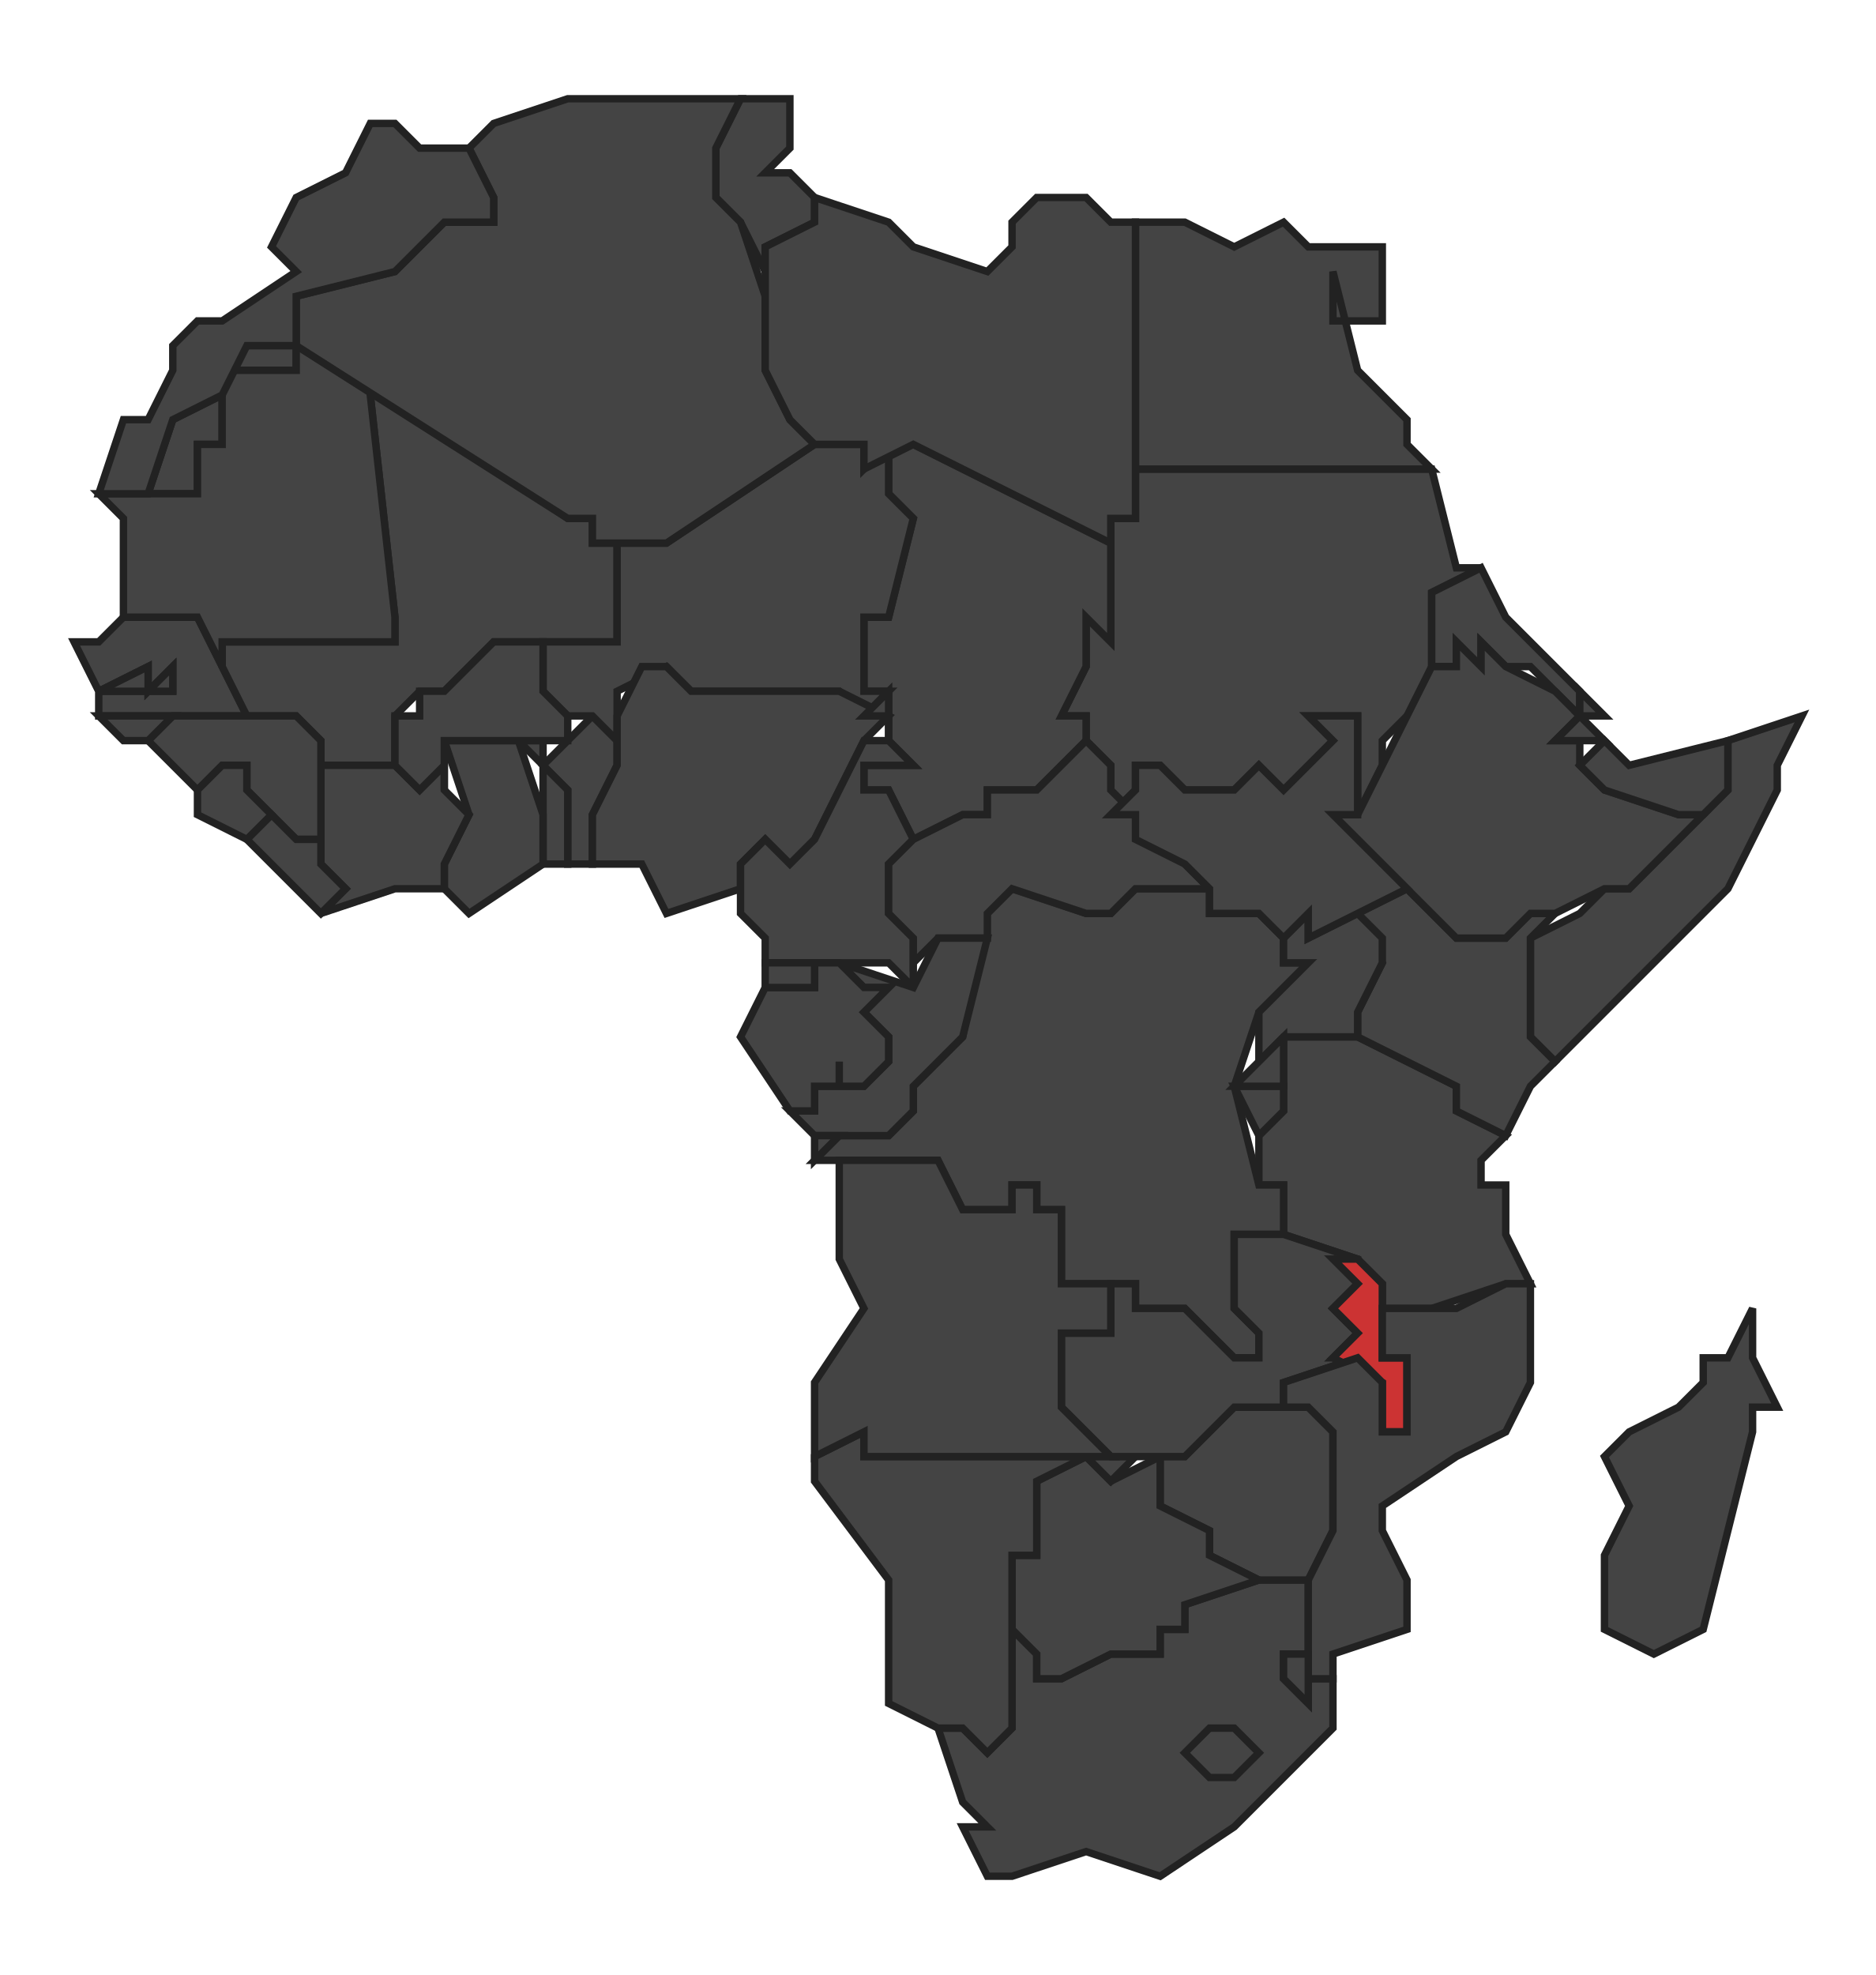
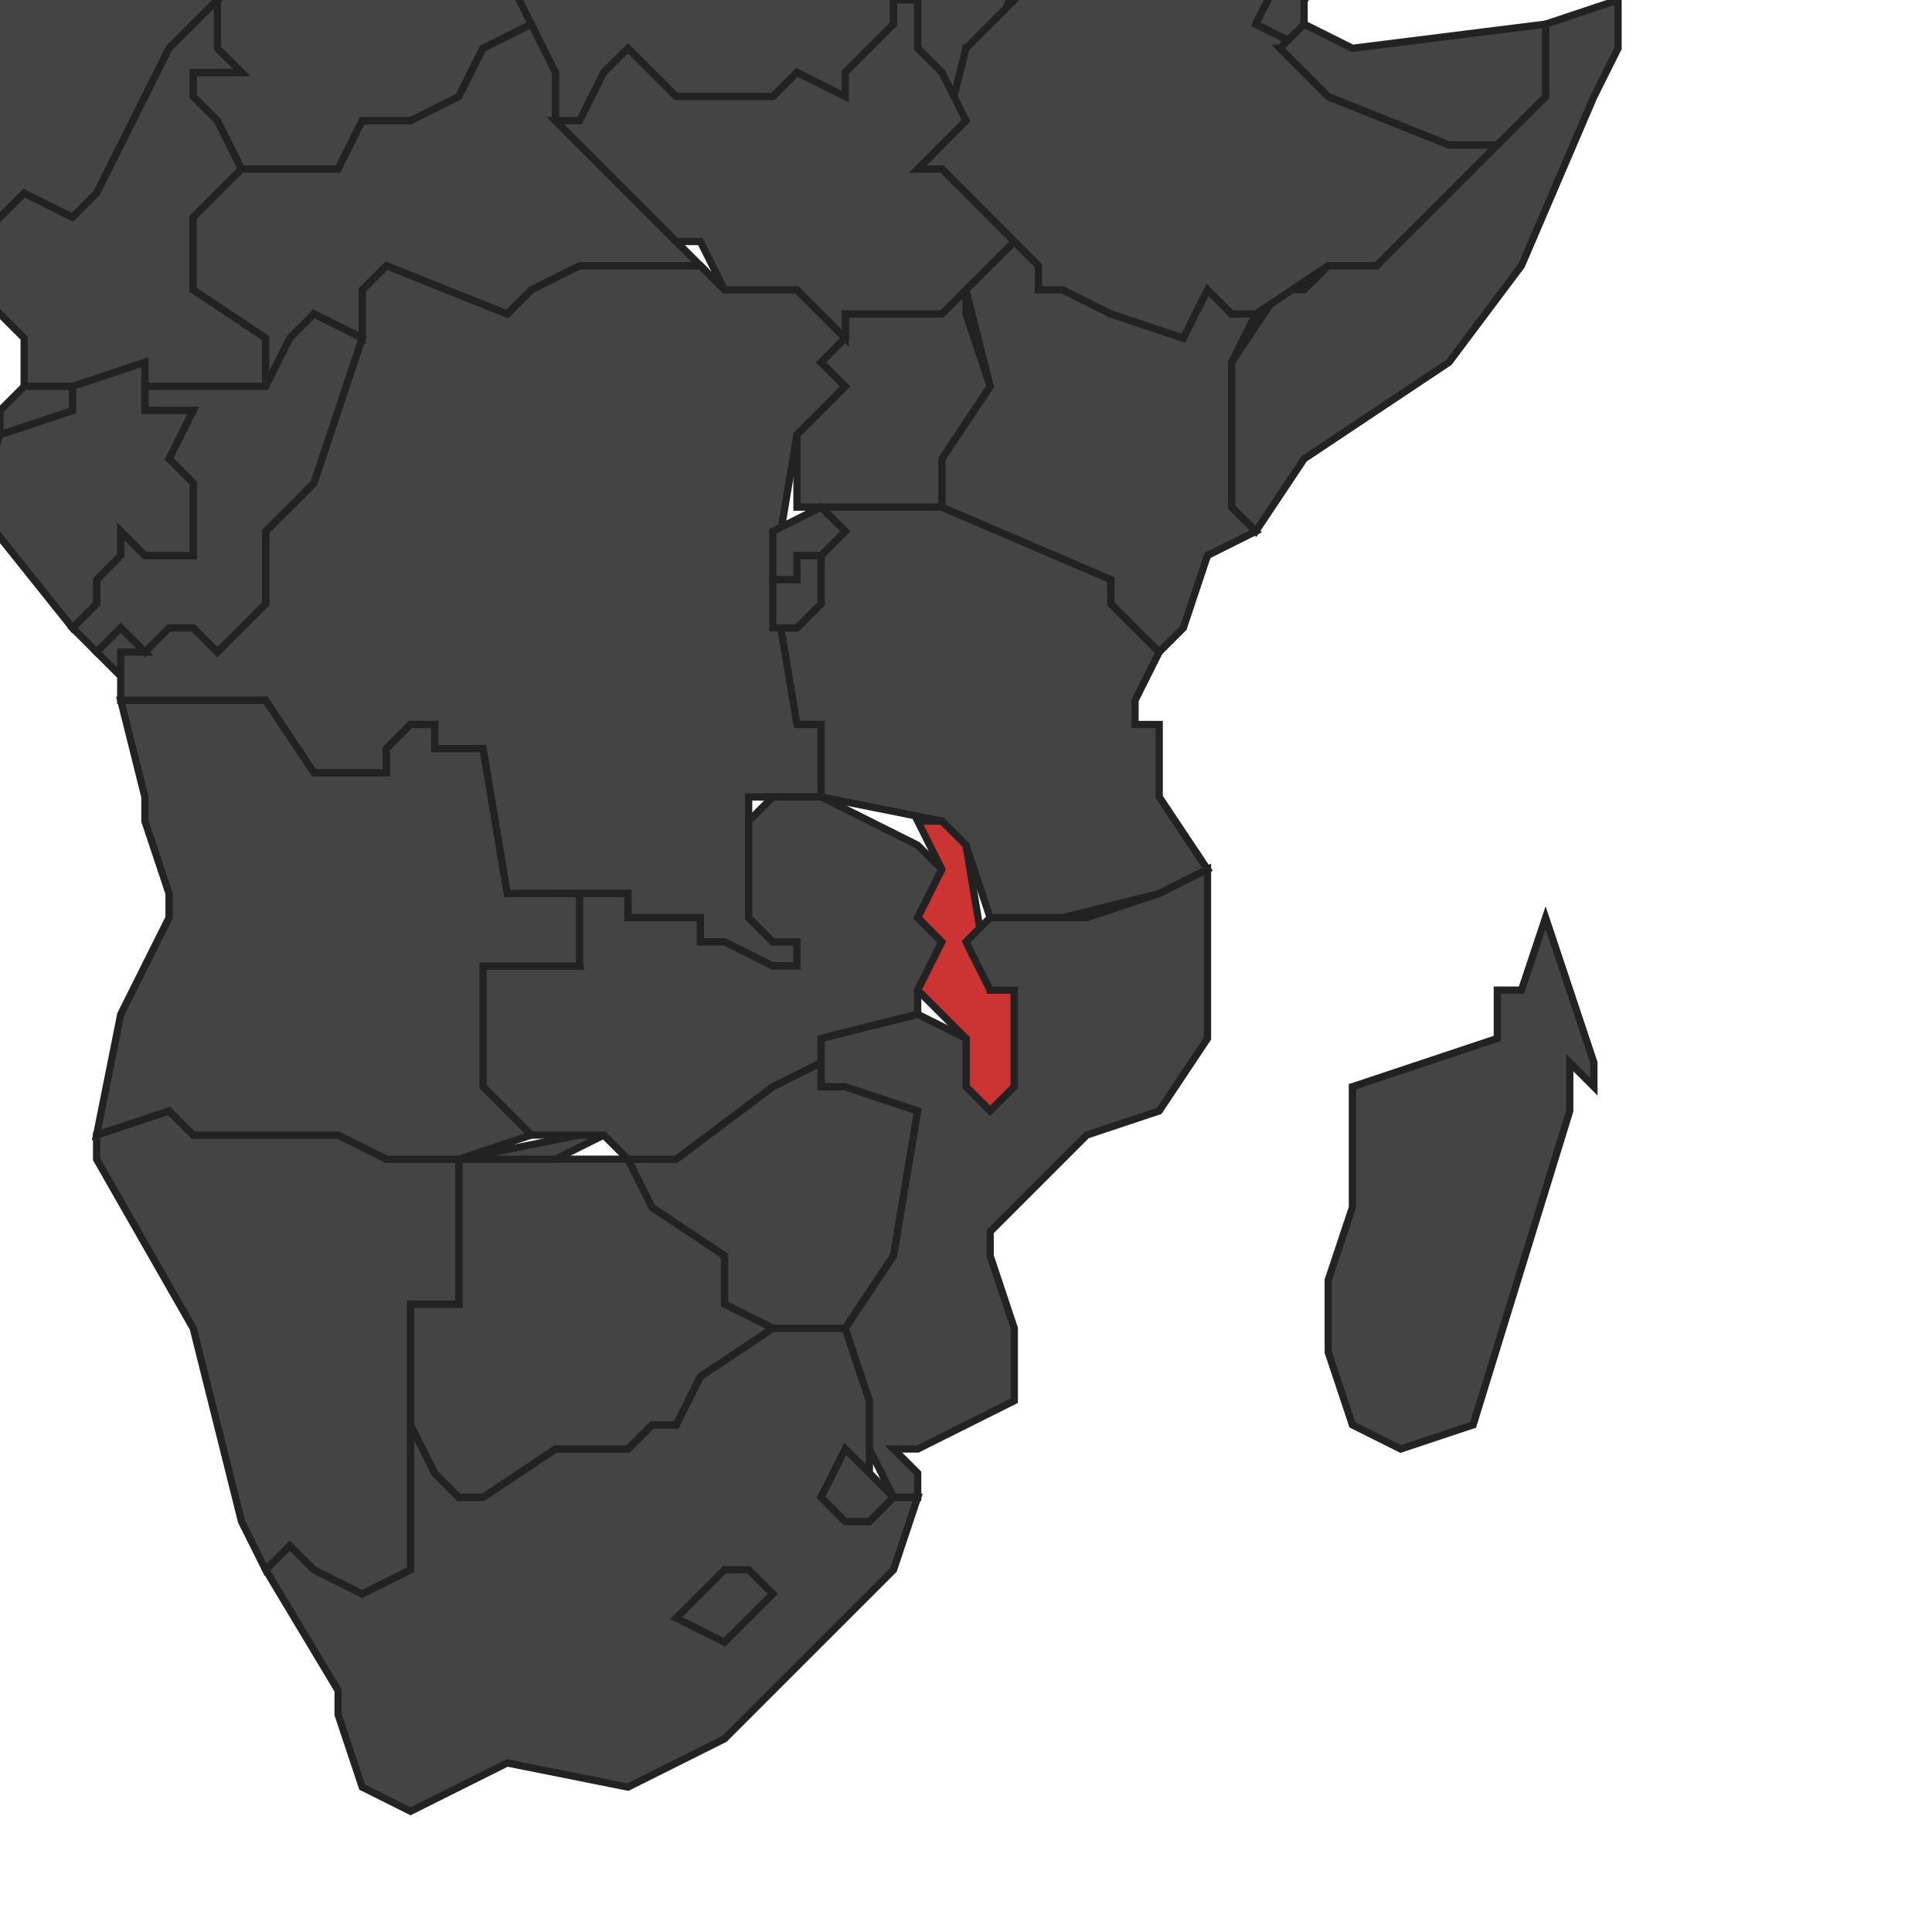
- <svg xmlns="http://www.w3.org/2000/svg" viewBox="0 0 76 80" width="76" height="80">
-   <path d="M55 42 L59 44 L59 45 L61 46 L60 47 L60 48 L61 48 L61 50 L62 52 L61 52 L58 53 L56 53 L56 52 L55 51 L52 50 L52 48 L51 48 L51 46 L51 46 L52 45 L52 44 L52 44 L52 43 L52 42 L55 42 Z" fill="#444444" stroke="#222222" stroke-width="0.3" />
-   <path d="M12 13 L12 15 L9 15 L9 18 L8 18 L8 18 L8 20 L4 20 L4 20 L4 20 L6 20 L7 17 L9 16 L9 15 L9 15 L10 14 L12 14 L12 13 Z" fill="#444444" stroke="#222222" stroke-width="0.3" />
-   <path d="M50 44 L51 48 L52 48 L52 50 L50 50 L50 51 L50 51 L50 53 L51 54 L51 54 L51 55 L50 55 L49 54 L49 54 L48 53 L48 53 L47 53 L47 53 L46 53 L46 52 L43 52 L43 49 L42 49 L42 48 L41 48 L41 49 L40 49 L39 49 L38 47 L34 47 L33 47 L34 46 L35 46 L35 46 L36 46 L37 45 L37 44 L38 43 L39 42 L40 37 L41 36 L44 37 L44 37 L45 37 L46 36 L46 36 L47 36 L49 36 L49 37 L50 37 L51 37 L52 38 L52 39 L53 39 L51 41 L50 44 Z" fill="#444444" stroke="#222222" stroke-width="0.3" />
-   <path d="M63 43 L62 42 L62 38 L64 37 L64 37 L65 36 L66 36 L70 32 L70 30 L73 29 L72 31 L72 32 L70 36 L68 38 L65 41 L63 43 Z" fill="#444444" stroke="#222222" stroke-width="0.3" />
-   <path d="M61 46 L59 45 L59 44 L55 42 L55 41 L56 39 L55 37 L57 36 L57 36 L57 36 L58 37 L58 37 L59 38 L61 38 L62 37 L63 37 L63 37 L62 38 L62 42 L63 43 L62 44 L61 46 L61 46 Z" fill="#444444" stroke="#222222" stroke-width="0.3" />
-   <path d="M46 33 L45 33 L45 32 L45 31 L44 30 L44 29 L43 29 L44 27 L44 27 L44 25 L45 26 L45 21 L46 21 L46 19 L58 19 L59 23 L60 23 L58 24 L58 28 L56 30 L56 31 L55 33 L55 31 L55 30 L55 29 L54 29 L53 29 L54 30 L53 31 L52 32 L51 31 L50 32 L48 32 L47 31 L46 31 L46 32 L45 33 L46 33 Z" fill="#444444" stroke="#222222" stroke-width="0.3" />
-   <path d="M45 22 L45 26 L44 25 L44 27 L44 27 L43 29 L44 29 L44 30 L43 31 L42 32 L41 32 L40 32 L40 33 L39 33 L37 34 L37 34 L36 32 L35 32 L35 31 L37 31 L36 30 L36 28 L35 28 L35 27 L35 27 L35 25 L36 25 L37 21 L36 20 L36 18 L37 18 L45 22 Z" fill="#444444" stroke="#222222" stroke-width="0.3" />
-   <path d="M38 70 L38 70 L39 70 L40 71 L41 70 L41 66 L42 67 L42 68 L43 68 L45 67 L46 67 L47 67 L47 66 L48 66 L48 65 L51 64 L53 64 L53 66 L53 67 L52 67 L52 68 L53 69 L53 69 L53 68 L54 68 L54 70 L50 74 L47 76 L44 75 L41 76 L40 76 L39 74 L40 74 L39 73 L38 70 Z" fill="#444444" stroke="#222222" stroke-width="0.3" />
-   <path d="M50 70 L51 71 L50 72 L49 72 L49 72 L48 71 L49 70 L50 70 Z" fill="#444444" stroke="#222222" stroke-width="0.3" />
-   <path d="M53 64 L51 64 L49 63 L49 62 L47 61 L47 59 L48 59 L50 57 L52 57 L52 57 L53 57 L54 58 L54 62 L53 64 Z" fill="#444444" stroke="#222222" stroke-width="0.3" />
-   <path d="M51 64 L48 65 L48 66 L47 66 L47 67 L46 67 L45 67 L43 68 L42 68 L42 67 L41 66 L41 63 L42 63 L42 60 L44 59 L45 60 L47 59 L47 61 L49 62 L49 63 L51 64 Z" fill="#444444" stroke="#222222" stroke-width="0.3" />
-   <path d="M41 63 L41 70 L40 71 L39 70 L38 70 L38 70 L36 69 L36 64 L33 60 L33 59 L35 58 L35 59 L40 59 L40 59 L43 59 L45 59 L46 59 L45 60 L44 59 L42 60 L42 63 L41 63 Z" fill="#444444" stroke="#222222" stroke-width="0.3" />
-   <path d="M4 28 L3 26 L4 26 L5 25 L7 25 L8 25 L9 27 L10 29 L6 29 L4 29 L4 28 L7 28 L7 27 L6 28 L6 27 L4 28 Z" fill="#444444" stroke="#222222" stroke-width="0.3" />
-   <path d="M10 29 L9 27 L9 26 L10 26 L12 26 L16 26 L16 25 L15 16 L16 16 L23 21 L23 21 L24 21 L24 22 L25 22 L25 24 L25 26 L23 26 L22 26 L20 26 L18 28 L17 28 L16 29 L16 31 L15 31 L15 31 L14 31 L13 31 L13 30 L13 30 L13 30 L12 29 L11 29 L10 29 L10 29 Z" fill="#444444" stroke="#222222" stroke-width="0.3" />
-   <path d="M4 20 L4 20 L8 20 L8 18 L8 18 L9 18 L9 15 L12 15 L12 14 L16 16 L15 16 L16 25 L16 26 L12 26 L10 26 L9 26 L9 27 L8 25 L7 25 L5 25 L5 25 L5 23 L5 21 L4 20 Z" fill="#444444" stroke="#222222" stroke-width="0.3" />
-   <path d="M24 35 L23 35 L23 32 L22 31 L23 30 L24 29 L25 30 L25 30 L25 31 L24 33 L24 35 Z" fill="#444444" stroke="#222222" stroke-width="0.3" />
-   <path d="M36 18 L36 20 L37 21 L36 25 L35 25 L35 27 L35 27 L35 28 L36 28 L35 29 L34 28 L34 28 L32 28 L30 28 L29 28 L28 28 L27 27 L25 28 L25 30 L24 29 L23 29 L23 29 L22 28 L22 27 L22 26 L25 26 L25 24 L25 22 L27 22 L33 18 L35 18 L35 19 L36 18 Z" fill="#444444" stroke="#222222" stroke-width="0.3" />
-   <path d="M24 35 L24 33 L25 31 L25 29 L26 27 L27 27 L28 28 L29 28 L30 28 L32 28 L34 28 L34 28 L36 29 L35 30 L33 34 L32 35 L31 34 L30 35 L30 36 L27 37 L26 35 L24 35 Z" fill="#444444" stroke="#222222" stroke-width="0.3" />
-   <path d="M36 28 L36 29 L36 30 L37 31 L35 31 L35 32 L36 32 L37 34 L36 35 L36 37 L37 38 L37 40 L36 39 L31 39 L31 38 L30 37 L30 36 L30 35 L31 34 L32 35 L33 34 L35 30 L36 30 L36 29 L35 29 L36 28 Z" fill="#444444" stroke="#222222" stroke-width="0.3" />
-   <path d="M22 30 L22 31 L23 32 L23 35 L22 35 L22 34 L22 33 L22 31 L21 30 L21 30 L22 30 Z" fill="#444444" stroke="#222222" stroke-width="0.3" />
-   <path d="M21 30 L22 33 L22 34 L22 35 L19 37 L18 36 L18 35 L19 33 L18 30 L21 30 Z" fill="#444444" stroke="#222222" stroke-width="0.3" />
-   <path d="M13 31 L14 31 L15 31 L15 31 L16 31 L17 32 L18 31 L18 32 L19 33 L18 35 L18 36 L16 36 L13 37 L14 36 L13 35 L13 33 L13 33 L13 31 L13 31 Z" fill="#444444" stroke="#222222" stroke-width="0.3" />
-   <path d="M7 29 L10 29 L10 29 L10 29 L11 29 L12 29 L13 30 L13 30 L13 30 L13 31 L13 31 L13 33 L13 33 L13 34 L12 34 L11 33 L11 33 L10 32 L10 31 L9 31 L8 32 L6 30 L6 30 L7 29 L7 29 Z" fill="#444444" stroke="#222222" stroke-width="0.3" />
-   <path d="M4 29 L7 29 L7 29 L6 30 L6 30 L5 30 L4 29 Z" fill="#444444" stroke="#222222" stroke-width="0.3" />
-   <path d="M13 34 L13 35 L14 36 L13 37 L12 36 L10 34 L11 33 L11 33 L12 34 L13 34 Z" fill="#444444" stroke="#222222" stroke-width="0.3" />
-   <path d="M8 32 L9 31 L10 31 L10 32 L11 33 L11 33 L10 34 L8 33 L8 32 Z" fill="#444444" stroke="#222222" stroke-width="0.3" />
-   <path d="M16 31 L16 29 L17 29 L17 28 L18 28 L20 26 L22 26 L22 27 L22 28 L23 29 L23 30 L22 30 L18 30 L18 32 L18 31 L17 32 L16 31 Z" fill="#444444" stroke="#222222" stroke-width="0.3" />
-   <path d="M49 36 L47 36 L46 36 L46 36 L45 37 L44 37 L44 37 L41 36 L40 37 L40 38 L38 38 L37 39 L37 38 L36 37 L36 36 L36 35 L37 34 L39 33 L40 33 L40 32 L41 32 L42 32 L43 31 L44 30 L45 31 L45 32 L46 33 L48 35 L49 36 Z" fill="#444444" stroke="#222222" stroke-width="0.3" />
-   <path d="M40 38 L39 42 L38 43 L37 44 L37 45 L36 46 L35 46 L35 46 L34 46 L34 46 L33 46 L32 45 L33 45 L33 44 L34 44 L34 43 L34 44 L35 44 L36 43 L36 42 L35 41 L36 40 L35 40 L34 39 L37 40 L38 38 L38 38 L40 38 Z" fill="#444444" stroke="#222222" stroke-width="0.3" />
-   <path d="M33 39 L34 39 L35 40 L36 40 L35 41 L36 42 L36 43 L35 44 L34 44 L34 43 L34 44 L33 44 L33 45 L32 45 L30 42 L31 40 L33 40 L33 39 Z" fill="#444444" stroke="#222222" stroke-width="0.3" />
-   <path d="M31 39 L33 39 L33 40 L31 40 L31 40 L31 39 Z" fill="#444444" stroke="#222222" stroke-width="0.3" />
-   <path d="M52 50 L55 51 L55 52 L54 53 L55 54 L54 55 L55 55 L52 56 L52 57 L50 57 L48 59 L47 59 L46 59 L45 59 L43 57 L43 54 L45 54 L45 52 L46 52 L46 53 L47 53 L47 53 L48 53 L48 53 L49 54 L49 54 L50 55 L51 55 L51 54 L51 54 L50 53 L50 51 L50 51 L50 50 L52 50 Z" fill="#444444" stroke="#222222" stroke-width="0.3" />
-   <path d="M54 51 L55 51 L56 52 L56 55 L57 55 L57 56 L57 57 L57 58 L56 58 L56 58 L56 56 L54 55 L55 54 L54 53 L55 52 L54 51 Z" fill="#cc3333" stroke="#222222" stroke-width="0.3" />
-   <path d="M56 53 L59 53 L61 52 L62 52 L62 56 L61 58 L59 59 L56 61 L56 62 L57 64 L57 66 L54 67 L54 67 L54 68 L54 68 L53 68 L53 67 L53 66 L53 64 L54 62 L54 58 L53 57 L52 57 L52 56 L55 55 L56 56 L56 58 L56 58 L57 58 L57 57 L57 56 L57 55 L56 55 L56 54 L56 53 Z" fill="#444444" stroke="#222222" stroke-width="0.3" />
-   <path d="M53 68 L53 69 L53 69 L52 68 L52 67 L53 67 L53 68 Z" fill="#444444" stroke="#222222" stroke-width="0.3" />
-   <path d="M34 46 L34 46 L33 47 L33 46 L34 46 L34 46 Z M34 47 L38 47 L39 49 L40 49 L41 49 L41 48 L42 48 L42 49 L43 49 L43 52 L45 52 L45 52 L45 53 L45 54 L43 54 L43 57 L45 59 L43 59 L40 59 L40 59 L35 59 L35 58 L33 59 L33 56 L35 53 L35 53 L34 51 L34 50 L34 47 Z" fill="#444444" stroke="#222222" stroke-width="0.3" />
-   <path d="M52 44 L52 45 L51 46 L51 46 L50 44 L51 44 L51 44 L52 44 Z" fill="#444444" stroke="#222222" stroke-width="0.3" />
-   <path d="M71 53 L71 55 L72 57 L72 57 L71 57 L71 57 L71 58 L69 66 L67 67 L65 66 L65 64 L65 63 L65 63 L66 61 L65 59 L66 58 L68 57 L69 56 L69 55 L69 55 L70 55 L71 53 Z" fill="#444444" stroke="#222222" stroke-width="0.3" />
-   <path d="M4 28 L6 27 L6 28 L7 27 L7 28 L4 28 L4 28 Z" fill="#444444" stroke="#222222" stroke-width="0.3" />
-   <path d="M31 11 L30 9 L29 8 L29 7 L29 6 L30 4 L31 4 L31 4 L31 4 L32 4 L32 5 L32 5 L32 5 L32 6 L31 7 L32 7 L32 7 L33 8 L33 9 L31 10 L31 11 L31 11 Z" fill="#444444" stroke="#222222" stroke-width="0.3" />
-   <path d="M12 14 L12 12 L16 11 L16 11 L17 10 L18 9 L20 9 L20 8 L19 6 L20 5 L23 4 L27 4 L27 4 L30 4 L29 6 L29 7 L29 8 L30 9 L31 12 L31 15 L31 15 L32 17 L32 17 L33 18 L27 22 L24 22 L24 21 L23 21 L23 21 L12 14 Z" fill="#444444" stroke="#222222" stroke-width="0.3" />
-   <path d="M58 27 L58 24 L60 23 L61 25 L64 28 L64 29 L62 27 L61 27 L60 26 L60 27 L59 26 L59 27 L58 27 Z" fill="#444444" stroke="#222222" stroke-width="0.3" />
-   <path d="M19 6 L20 8 L20 9 L18 9 L17 10 L16 11 L16 11 L12 12 L12 14 L10 14 L9 16 L7 17 L6 20 L4 20 L5 17 L6 17 L7 15 L7 14 L8 13 L9 13 L12 11 L11 10 L12 8 L12 8 L14 7 L15 5 L16 5 L17 6 L19 6 Z" fill="#444444" stroke="#222222" stroke-width="0.3" />
-   <path d="M58 19 L46 19 L46 12 L46 11 L46 10 L46 9 L48 9 L50 10 L52 9 L53 10 L53 10 L54 10 L55 10 L56 10 L56 12 L56 13 L55 13 L54 13 L54 11 L55 15 L57 17 L57 18 L58 19 Z" fill="#444444" stroke="#222222" stroke-width="0.3" />
-   <path d="M46 12 L46 21 L45 21 L45 22 L37 18 L35 19 L35 18 L33 18 L32 17 L32 17 L31 15 L31 15 L31 12 L31 11 L31 11 L31 10 L33 9 L33 8 L36 9 L37 10 L40 11 L41 10 L41 9 L42 8 L44 8 L45 9 L46 9 L46 9 L46 10 L46 11 L46 12 Z" fill="#444444" stroke="#222222" stroke-width="0.3" />
-   <path d="M69 33 L66 36 L65 36 L63 37 L63 37 L62 37 L61 38 L59 38 L58 37 L58 37 L57 36 L57 36 L57 36 L56 35 L55 34 L54 33 L55 33 L55 33 L56 31 L57 29 L58 27 L59 27 L59 26 L60 27 L60 26 L61 27 L63 28 L64 29 L63 30 L63 30 L64 30 L64 31 L65 32 L68 33 L69 33 Z" fill="#444444" stroke="#222222" stroke-width="0.3" />
-   <path d="M64 29 L64 28 L65 29 L65 29 L64 29 L65 30 L64 30 L63 30 L63 30 L64 29 Z" fill="#444444" stroke="#222222" stroke-width="0.3" />
-   <path d="M70 30 L70 32 L69 33 L68 33 L65 32 L64 31 L65 30 L66 31 L70 30 Z" fill="#444444" stroke="#222222" stroke-width="0.3" />
-   <path d="M55 42 L52 42 L51 43 L51 41 L53 39 L52 39 L52 38 L53 37 L53 38 L55 37 L55 37 L56 38 L56 39 L55 41 L55 42 Z" fill="#444444" stroke="#222222" stroke-width="0.3" />
-   <path d="M52 42 L52 43 L52 44 L51 44 L51 44 L50 44 L51 43 L52 42 Z" fill="#444444" stroke="#222222" stroke-width="0.3" />
-   <path d="M52 38 L51 37 L49 37 L49 36 L48 35 L48 35 L46 34 L46 33 L45 33 L46 32 L46 31 L47 31 L48 32 L50 32 L51 31 L52 32 L53 31 L54 30 L53 29 L55 29 L55 30 L55 31 L55 33 L55 33 L55 33 L54 33 L55 34 L55 34 L57 36 L55 37 L53 38 L53 37 L52 38 Z" fill="#444444" stroke="#222222" stroke-width="0.3" />
+ <svg xmlns="http://www.w3.org/2000/svg" viewBox="0 0 80 80" width="80" height="80">
+   <path d="M39 21 L46 24 L46 25 L48 27 L47 29 L47 30 L48 30 L48 33 L50 36 L48 37 L44 38 L41 38 L40 35 L39 34 L34 33 L34 30 L33 30 L32 26 L33 26 L34 25 L34 23 L34 23 L35 22 L34 21 L39 21 Z" fill="#444444" stroke="#222222" stroke-width="0.3" />
+   <path d="M-29 -25 L-29 -22 L-34 -22 L-34 -18 L-35 -18 L-36 -17 L-36 -15 L-42 -15 L-42 -14 L-42 -15 L-38 -15 L-37 -19 L-35 -20 L-34 -23 L-34 -23 L-33 -24 L-29 -24 L-29 -25 Z" fill="#444444" stroke="#222222" stroke-width="0.3" />
+   <path d="M32 24 L33 30 L34 30 L34 33 L31 33 L31 34 L31 35 L31 38 L32 39 L33 39 L33 40 L32 40 L30 39 L29 39 L29 38 L28 38 L26 38 L26 37 L24 37 L24 37 L21 37 L20 31 L18 31 L18 30 L17 30 L16 31 L16 32 L13 32 L11 29 L5 29 L5 28 L5 27 L7 26 L8 26 L9 27 L11 25 L11 24 L11 22 L13 20 L15 12 L16 11 L21 13 L22 12 L22 12 L24 11 L25 11 L26 11 L29 11 L30 12 L31 12 L33 12 L35 14 L34 15 L35 16 L33 18 L32 24 Z" fill="#444444" stroke="#222222" stroke-width="0.3" />
+   <path d="M52 22 L51 21 L51 15 L53 12 L54 12 L55 11 L57 11 L64 4 L64 1 L67 -0 L67 2 L66 4 L63 11 L60 15 L54 19 L52 22 Z" fill="#444444" stroke="#222222" stroke-width="0.3" />
+   <path d="M48 27 L46 25 L46 24 L39 21 L39 19 L41 16 L40 12 L42 10 L43 11 L43 12 L43 12 L44 12 L46 13 L49 14 L50 12 L51 13 L52 13 L51 15 L51 21 L52 22 L50 23 L49 26 L48 27 Z" fill="#444444" stroke="#222222" stroke-width="0.3" />
+   <path d="M25 6 L23 5 L23 5 L23 3 L22 2 L21 -1 L20 -1 L21 -3 L21 -4 L22 -6 L23 -6 L23 -13 L25 -13 L25 -16 L44 -16 L45 -11 L47 -10 L44 -8 L43 -3 L41 2 L40 2 L40 5 L39 3 L38 2 L38 -0 L38 -0 L37 -0 L37 1 L35 3 L35 4 L33 3 L32 4 L28 4 L26 2 L25 3 L24 5 L23 5 L25 6 Z" fill="#444444" stroke="#222222" stroke-width="0.3" />
+   <path d="M23 -12 L23 -6 L22 -6 L21 -4 L21 -3 L20 -1 L21 -1 L22 1 L20 2 L19 4 L17 5 L15 5 L15 5 L14 7 L10 7 L10 7 L9 5 L8 4 L8 3 L10 3 L9 2 L9 -2 L8 -2 L8 -3 L7 -4 L8 -6 L10 -7 L11 -13 L9 -15 L9 -17 L11 -18 L23 -12 Z" fill="#444444" stroke="#222222" stroke-width="0.3" />
+   <path d="M11 65 L12 64 L13 65 L15 66 L17 65 L17 59 L18 61 L19 62 L20 62 L23 60 L24 60 L26 60 L27 59 L28 59 L29 57 L32 55 L35 55 L36 58 L36 61 L35 60 L34 62 L35 63 L36 63 L37 62 L38 62 L37 65 L30 72 L26 74 L21 73 L17 75 L15 74 L14 71 L14 71 L14 70 L11 65 Z" fill="#444444" stroke="#222222" stroke-width="0.3" />
+   <path d="M31 65 L32 66 L31 67 L30 68 L30 68 L28 67 L30 65 L31 65 Z" fill="#444444" stroke="#222222" stroke-width="0.3" />
+   <path d="M35 55 L32 55 L30 54 L30 52 L27 50 L26 48 L28 48 L32 45 L34 44 L34 45 L35 45 L38 46 L37 52 L35 55 Z" fill="#444444" stroke="#222222" stroke-width="0.3" />
+   <path d="M32 55 L29 57 L28 59 L27 59 L26 60 L24 60 L23 60 L20 62 L19 62 L18 61 L17 59 L17 54 L19 54 L19 48 L22 48 L23 48 L26 48 L27 50 L30 52 L30 54 L32 55 Z" fill="#444444" stroke="#222222" stroke-width="0.3" />
+   <path d="M17 54 L17 65 L15 66 L13 65 L12 64 L11 65 L10 63 L8 55 L4 48 L4 47 L7 46 L8 47 L14 47 L16 48 L19 48 L24 47 L25 47 L23 48 L22 48 L19 48 L19 54 L17 54 Z" fill="#444444" stroke="#222222" stroke-width="0.3" />
+   <path d="M-42 -3 L-43 -4 L-42 -5 L-41 -7 L-38 -7 L-36 -7 L-34 -4 L-33 -1 L-40 -1 L-42 -1 L-42 -2 L-37 -2 L-37 -3 L-38 -3 L-39 -3 L-42 -3 Z" fill="#444444" stroke="#222222" stroke-width="0.3" />
+   <path d="M-33 -0 L-34 -4 L-33 -5 L-32 -5 L-30 -6 L-24 -6 L-23 -7 L-25 -21 L-23 -21 L-12 -14 L-12 -13 L-10 -12 L-10 -11 L-8 -12 L-8 -8 L-9 -6 L-13 -5 L-13 -5 L-17 -5 L-20 -3 L-21 -2 L-23 0 L-23 3 L-24 3 L-25 2 L-26 3 L-28 3 L-28 2 L-29 2 L-28 1 L-29 -1 L-31 0 L-32 -0 L-33 -0 Z" fill="#444444" stroke="#222222" stroke-width="0.3" />
+   <path d="M-42 -14 L-42 -15 L-36 -15 L-36 -17 L-35 -18 L-34 -18 L-34 -22 L-29 -22 L-29 -25 L-23 -21 L-25 -21 L-23 -7 L-24 -6 L-30 -6 L-32 -5 L-33 -5 L-34 -4 L-36 -7 L-38 -7 L-41 -7 L-41 -7 L-41 -10 L-41 -13 L-42 -14 Z" fill="#444444" stroke="#222222" stroke-width="0.3" />
+   <path d="M-10 9 L-12 9 L-12 5 L-14 2 L-12 1 L-10 -0 L-9 0 L-9 2 L-9 3 L-10 6 L-10 9 Z" fill="#444444" stroke="#222222" stroke-width="0.3" />
+   <path d="M9 -17 L9 -15 L11 -13 L10 -7 L8 -6 L7 -4 L8 -3 L8 -2 L9 -2 L8 -1 L6 -3 L5 -2 L3 -2 L-0 -1 L-2 -2 L-4 -2 L-6 -3 L-8 -3 L-9 0 L-10 -0 L-11 0 L-11 -1 L-13 -1 L-14 -3 L-14 -5 L-9 -6 L-8 -8 L-8 -12 L-6 -12 L4 -18 L7 -18 L8 -17 L9 -17 Z" fill="#444444" stroke="#222222" stroke-width="0.3" />
+   <path d="M-10 9 L-10 6 L-9 3 L-9 -1 L-8 -3 L-6 -3 L-4 -2 L-2 -2 L-0 -1 L3 -2 L5 -2 L6 -3 L9 -0 L7 2 L4 8 L3 9 L1 8 L-0 9 L-1 12 L-5 12 L-8 9 L-10 9 Z" fill="#444444" stroke="#222222" stroke-width="0.3" />
+   <path d="M8 -1 L9 -0 L9 2 L10 3 L8 3 L8 4 L9 5 L10 7 L8 9 L8 12 L11 14 L11 16 L8 16 L1 16 L1 14 L-1 12 L-1 10 L-0 9 L1 8 L3 9 L4 8 L7 2 L8 1 L9 -0 L8 -1 L8 -1 Z" fill="#444444" stroke="#222222" stroke-width="0.3" />
+   <path d="M-13 2 L-14 2 L-12 5 L-12 9 L-13 10 L-14 8 L-14 6 L-14 3 L-15 2 L-15 2 L-13 2 Z" fill="#444444" stroke="#222222" stroke-width="0.3" />
+   <path d="M-15 2 L-14 6 L-14 8 L-13 10 L-18 12 L-19 11 L-20 9 L-19 6 L-20 2 L-15 2 Z" fill="#444444" stroke="#222222" stroke-width="0.3" />
+   <path d="M-28 3 L-26 3 L-25 2 L-24 3 L-23 3 L-22 4 L-20 3 L-19 4 L-19 6 L-20 9 L-19 11 L-22 11 L-27 12 L-27 10 L-29 9 L-28 6 L-27 5 L-28 3 L-28 3 Z" fill="#444444" stroke="#222222" stroke-width="0.3" />
+   <path d="M-37 -1 L-33 -1 L-33 -0 L-32 -0 L-31 0 L-29 -1 L-28 1 L-29 2 L-28 2 L-28 3 L-28 3 L-27 5 L-28 6 L-28 7 L-30 7 L-30 5 L-32 6 L-32 4 L-33 3 L-35 3 L-36 5 L-39 1 L-38 1 L-37 0 L-37 -1 Z" fill="#444444" stroke="#222222" stroke-width="0.3" />
+   <path d="M-42 -1 L-37 -1 L-37 0 L-38 1 L-39 1 L-41 1 L-42 -1 Z" fill="#444444" stroke="#222222" stroke-width="0.3" />
+   <path d="M-28 7 L-29 9 L-27 10 L-27 12 L-29 11 L-33 8 L-31 6 L-30 5 L-30 7 L-28 7 Z" fill="#444444" stroke="#222222" stroke-width="0.3" />
+   <path d="M-36 5 L-35 3 L-33 3 L-32 4 L-32 6 L-31 6 L-33 8 L-36 7 L-36 5 Z" fill="#444444" stroke="#222222" stroke-width="0.3" />
+   <path d="M-23 3 L-23 0 L-22 -1 L-22 -2 L-20 -3 L-17 -5 L-14 -5 L-14 -3 L-13 -1 L-11 -1 L-12 1 L-13 2 L-20 2 L-19 4 L-20 3 L-22 4 L-23 3 Z" fill="#444444" stroke="#222222" stroke-width="0.3" />
+   <path d="M29 11 L26 11 L25 11 L24 11 L22 12 L22 12 L21 13 L16 11 L15 12 L15 14 L13 13 L11 16 L11 14 L8 12 L8 10 L8 9 L10 7 L14 7 L15 5 L15 5 L17 5 L19 4 L20 2 L22 1 L23 3 L23 5 L25 7 L28 10 L29 11 Z" fill="#444444" stroke="#222222" stroke-width="0.3" />
+   <path d="M15 14 L13 20 L11 22 L11 24 L11 25 L9 27 L8 26 L7 26 L6 27 L5 26 L4 27 L3 26 L4 25 L4 24 L5 23 L5 22 L6 23 L8 23 L8 21 L8 20 L7 19 L8 17 L6 17 L6 16 L11 16 L12 14 L13 13 L15 14 Z" fill="#444444" stroke="#222222" stroke-width="0.3" />
+   <path d="M3 16 L6 15 L6 17 L8 17 L7 19 L8 20 L8 21 L8 23 L6 23 L5 22 L5 23 L4 24 L4 25 L3 26 L-1 21 L0 18 L3 17 L3 16 Z" fill="#444444" stroke="#222222" stroke-width="0.3" />
+   <path d="M1 16 L3 16 L3 17 L0 18 L0 17 L1 16 Z" fill="#444444" stroke="#222222" stroke-width="0.3" />
+   <path d="M34 33 L38 35 L39 36 L38 38 L39 39 L38 41 L38 42 L34 43 L34 44 L32 45 L28 48 L26 48 L25 47 L22 47 L20 45 L20 40 L24 40 L23 37 L24 37 L24 37 L26 37 L26 38 L28 38 L29 38 L29 39 L30 39 L32 40 L33 40 L33 39 L32 39 L31 38 L31 35 L31 34 L32 33 L34 33 Z" fill="#444444" stroke="#222222" stroke-width="0.3" />
+   <path d="M38 34 L39 34 L40 35 L41 41 L42 41 L42 43 L42 45 L42 45 L41 46 L40 45 L40 43 L38 41 L39 39 L38 38 L39 36 L38 34 Z" fill="#cc3333" stroke="#222222" stroke-width="0.3" />
+   <path d="M41 38 L45 38 L48 37 L50 36 L50 43 L48 46 L45 47 L41 51 L41 52 L42 55 L42 58 L38 60 L37 60 L38 61 L38 62 L37 62 L36 60 L36 58 L35 55 L37 52 L38 46 L35 45 L34 45 L34 43 L38 42 L40 43 L40 45 L41 46 L42 45 L42 45 L42 43 L42 41 L41 41 L40 39 L41 38 Z" fill="#444444" stroke="#222222" stroke-width="0.3" />
+   <path d="M37 62 L36 63 L35 63 L34 62 L35 60 L36 61 L37 62 Z" fill="#444444" stroke="#222222" stroke-width="0.3" />
+   <path d="M6 27 L5 27 L5 28 L4 27 L5 26 L6 27 Z M5 29 L11 29 L13 32 L16 32 L16 31 L17 30 L18 30 L18 31 L20 31 L21 37 L23 37 L23 37 L24 37 L24 40 L20 40 L20 45 L22 47 L19 48 L16 48 L14 47 L8 47 L7 46 L4 47 L5 42 L7 38 L7 37 L6 34 L6 33 L5 29 Z" fill="#444444" stroke="#222222" stroke-width="0.3" />
+   <path d="M34 23 L34 25 L33 26 L32 26 L32 24 L33 24 L33 23 L34 23 Z" fill="#444444" stroke="#222222" stroke-width="0.3" />
+   <path d="M64 38 L65 41 L66 44 L66 45 L65 44 L65 44 L65 46 L61 59 L58 60 L56 59 L55 56 L55 53 L55 53 L56 50 L56 47 L56 45 L59 44 L62 43 L62 42 L62 41 L63 41 L64 38 Z" fill="#444444" stroke="#222222" stroke-width="0.3" />
+   <path d="M-42 -3 L-39 -3 L-38 -3 L-37 -3 L-37 -2 L-42 -2 L-42 -3 Z" fill="#444444" stroke="#222222" stroke-width="0.3" />
+   <path d="M0 -29 L-0 -32 L-3 -34 L-3 -35 L-2 -36 L-1 -40 L0 -41 L2 -40 L1 -40 L3 -40 L2 -39 L2 -38 L3 -38 L2 -37 L1 -36 L2 -35 L3 -35 L4 -34 L3 -33 L1 -31 L1 -30 L0 -29 Z" fill="#444444" stroke="#222222" stroke-width="0.3" />
+   <path d="M-29 -25 L-29 -27 L-23 -29 L-23 -30 L-21 -30 L-21 -31 L-17 -32 L-17 -33 L-18 -37 L-17 -38 L-12 -39 L-6 -40 L-5 -40 L-1 -40 L-2 -36 L-3 -35 L-3 -34 L-0 -32 L1 -28 L1 -23 L0 -23 L2 -20 L2 -20 L4 -18 L-6 -12 L-10 -11 L-10 -12 L-12 -13 L-12 -14 L-29 -25 Z" fill="#444444" stroke="#222222" stroke-width="0.3" />
+   <path d="M44 -4 L44 -8 L47 -10 L48 -6 L54 -1 L53 -1 L51 -3 L49 -4 L48 -4 L47 -4 L46 -5 L45 -4 L44 -4 Z" fill="#444444" stroke="#222222" stroke-width="0.3" />
+   <path d="M-18 -37 L-17 -33 L-17 -32 L-21 -31 L-21 -30 L-23 -30 L-23 -29 L-29 -27 L-29 -24 L-33 -24 L-35 -20 L-37 -19 L-38 -15 L-42 -15 L-40 -19 L-39 -20 L-38 -23 L-37 -23 L-35 -26 L-34 -26 L-30 -29 L-31 -31 L-30 -33 L-29 -34 L-26 -35 L-24 -38 L-23 -38 L-22 -37 L-18 -37 Z" fill="#444444" stroke="#222222" stroke-width="0.3" />
+   <path d="M44 -16 L25 -16 L25 -28 L25 -29 L25 -31 L25 -31 L28 -31 L31 -30 L35 -31 L36 -31 L36 -30 L37 -31 L39 -30 L40 -31 L41 -28 L40 -25 L40 -25 L38 -26 L37 -28 L40 -23 L42 -19 L42 -18 L44 -16 Z" fill="#444444" stroke="#222222" stroke-width="0.3" />
+   <path d="M25 -28 L25 -13 L23 -13 L23 -12 L11 -18 L8 -17 L7 -18 L4 -18 L2 -20 L2 -20 L0 -23 L1 -23 L1 -27 L0 -29 L1 -30 L1 -31 L3 -33 L4 -34 L10 -32 L10 -31 L16 -29 L17 -30 L17 -32 L19 -33 L22 -33 L22 -32 L25 -32 L25 -31 L25 -31 L25 -29 L25 -28 Z" fill="#444444" stroke="#222222" stroke-width="0.3" />
+   <path d="M62 6 L57 11 L55 11 L52 13 L51 13 L50 12 L49 14 L46 13 L44 12 L43 12 L43 12 L43 11 L42 10 L41 9 L39 7 L38 7 L39 6 L39 6 L40 2 L43 -1 L44 -4 L45 -4 L46 -5 L47 -4 L48 -4 L49 -4 L52 -2 L53 -1 L52 1 L52 1 L54 2 L53 2 L55 4 L60 6 L62 6 Z" fill="#444444" stroke="#222222" stroke-width="0.3" />
+   <path d="M53 -1 L54 -1 L55 -1 L54 -0 L54 0 L54 1 L54 2 L52 1 L52 1 L53 -1 Z" fill="#444444" stroke="#222222" stroke-width="0.3" />
+   <path d="M64 1 L64 4 L62 6 L60 6 L55 4 L53 2 L54 1 L56 2 L64 1 Z" fill="#444444" stroke="#222222" stroke-width="0.3" />
+   <path d="M39 21 L34 21 L33 21 L33 18 L35 16 L34 15 L35 14 L35 13 L36 13 L39 13 L40 12 L40 13 L41 16 L39 19 L39 21 Z" fill="#444444" stroke="#222222" stroke-width="0.3" />
+   <path d="M34 21 L35 22 L34 23 L33 23 L33 24 L32 24 L32 22 L34 21 Z" fill="#444444" stroke="#222222" stroke-width="0.3" />
+   <path d="M35 14 L33 12 L30 12 L29 10 L28 10 L27 9 L25 7 L25 7 L23 5 L24 5 L25 3 L26 2 L28 4 L32 4 L33 3 L35 4 L35 3 L37 1 L37 -0 L38 -0 L38 2 L39 3 L40 5 L39 6 L39 6 L38 7 L39 7 L40 8 L42 10 L39 13 L36 13 L35 13 L35 14 Z" fill="#444444" stroke="#222222" stroke-width="0.3" />
</svg>
